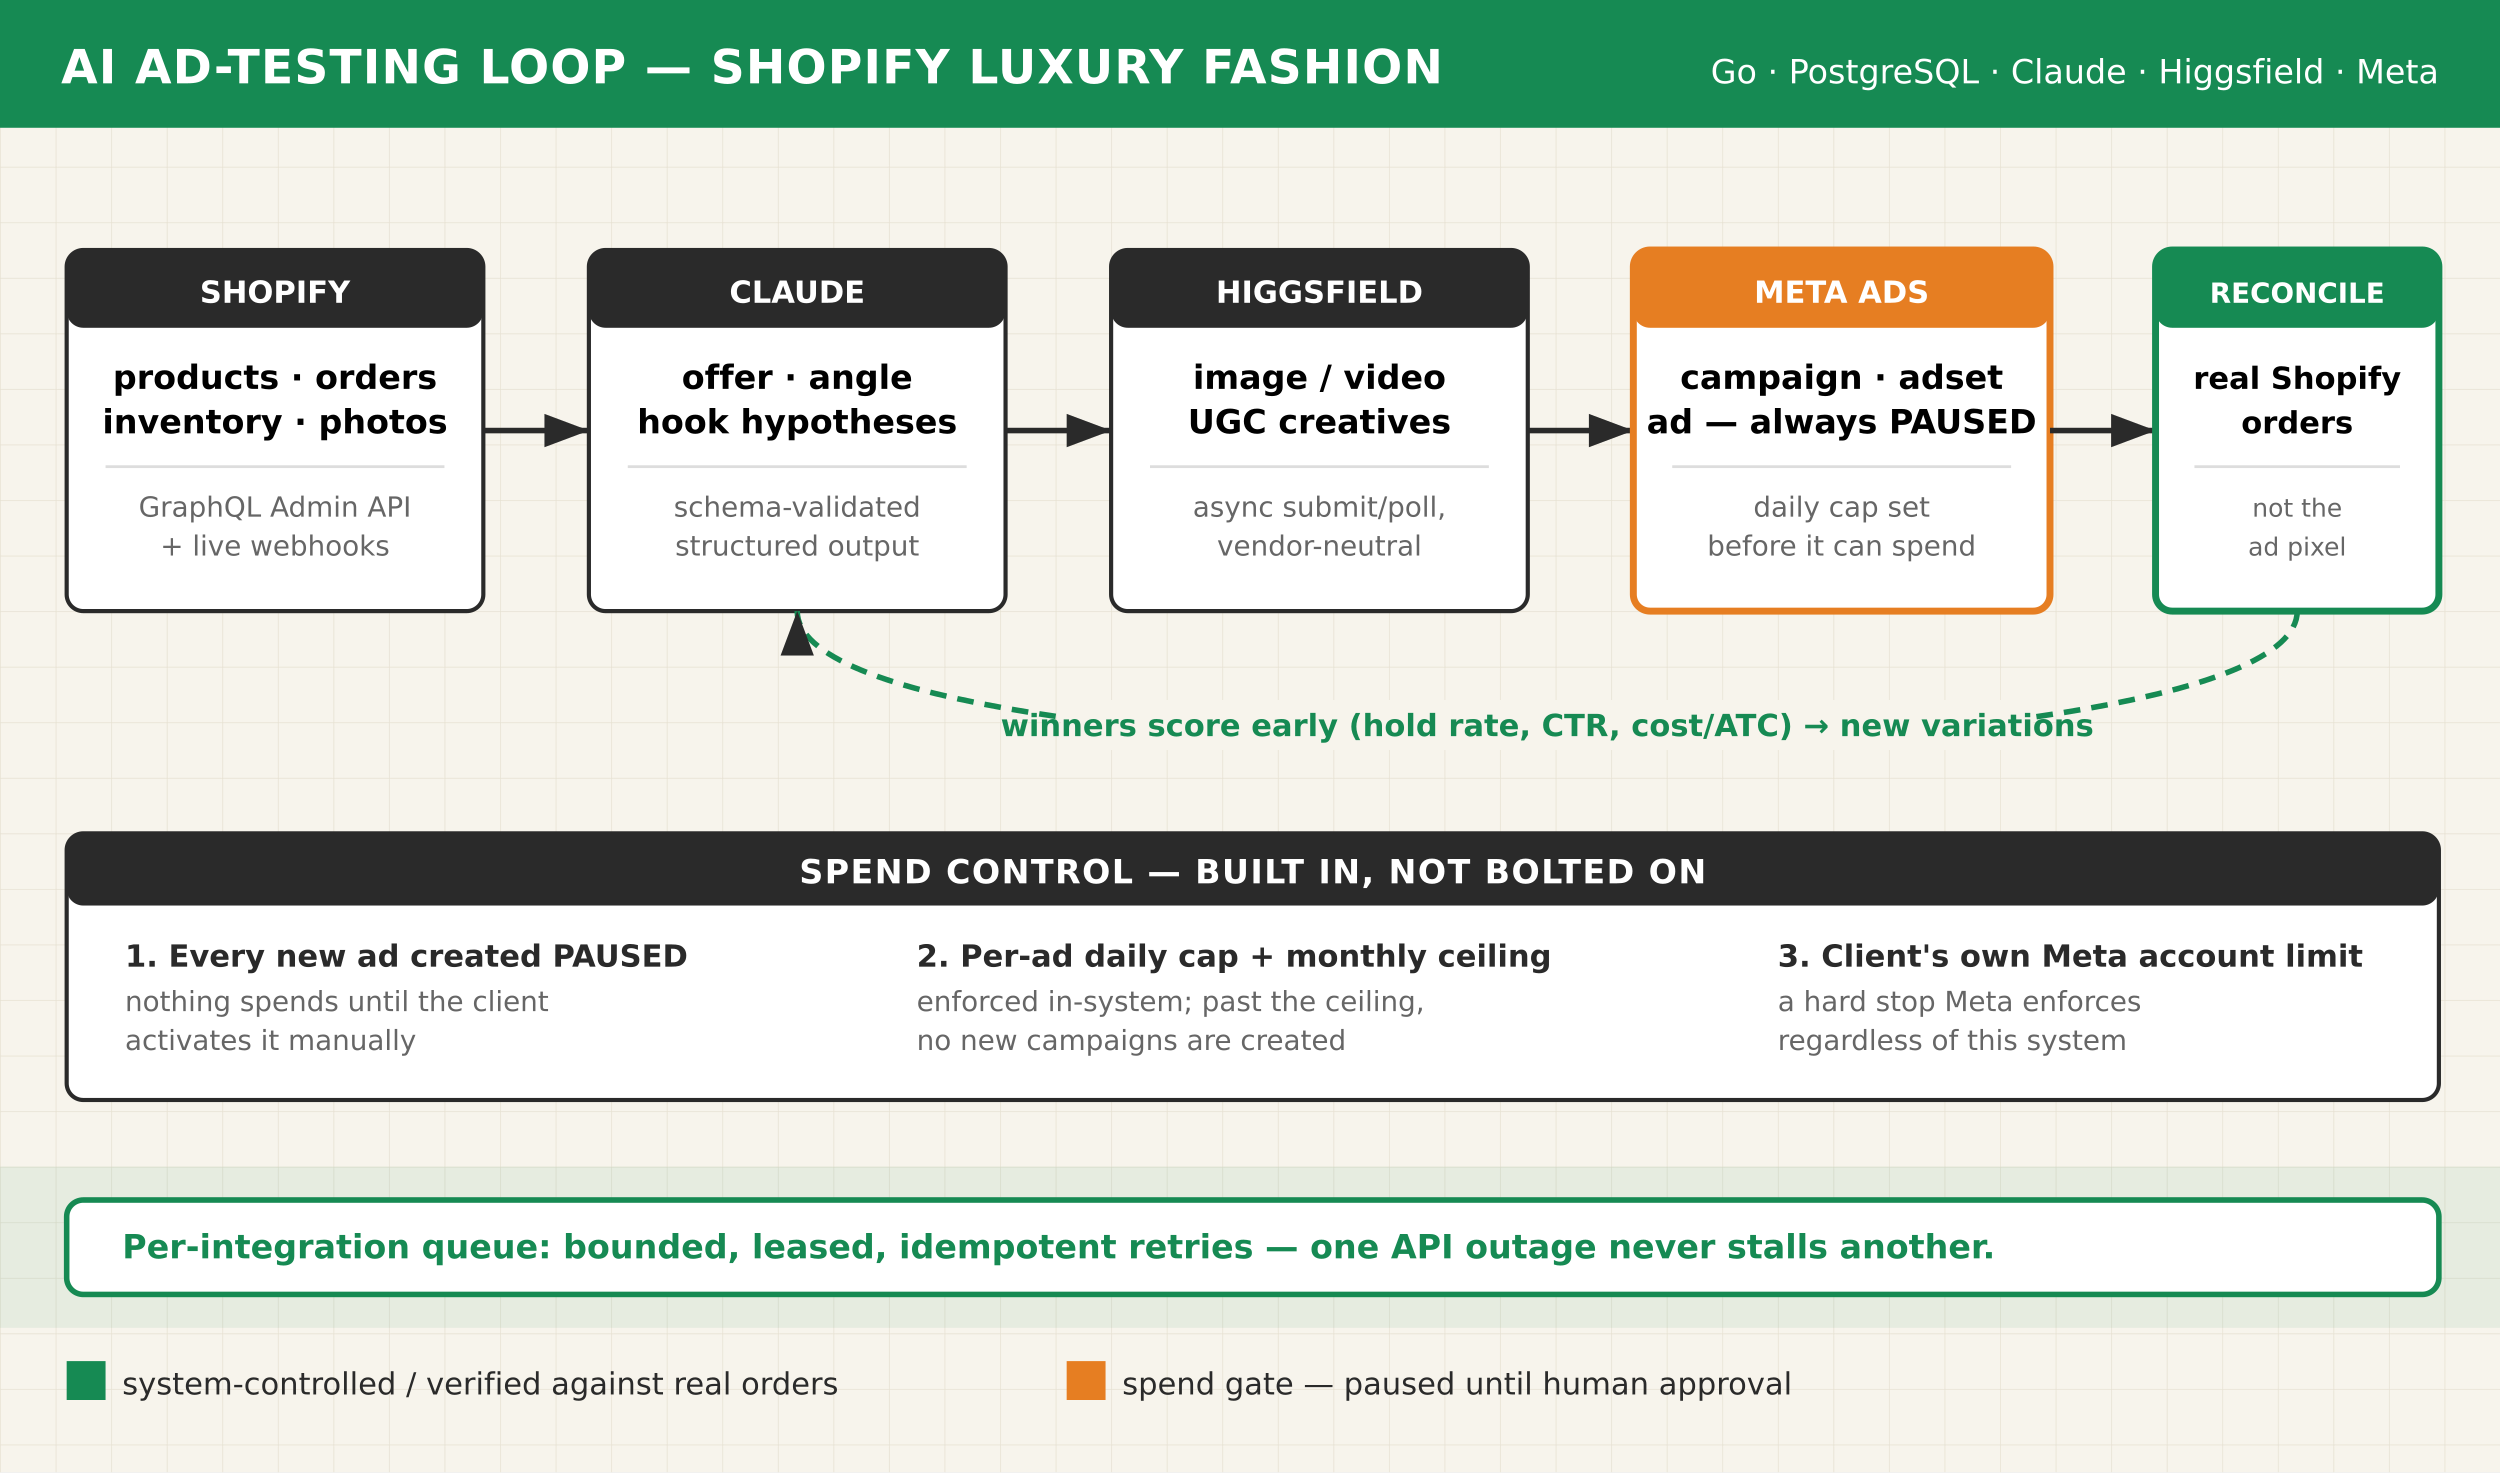
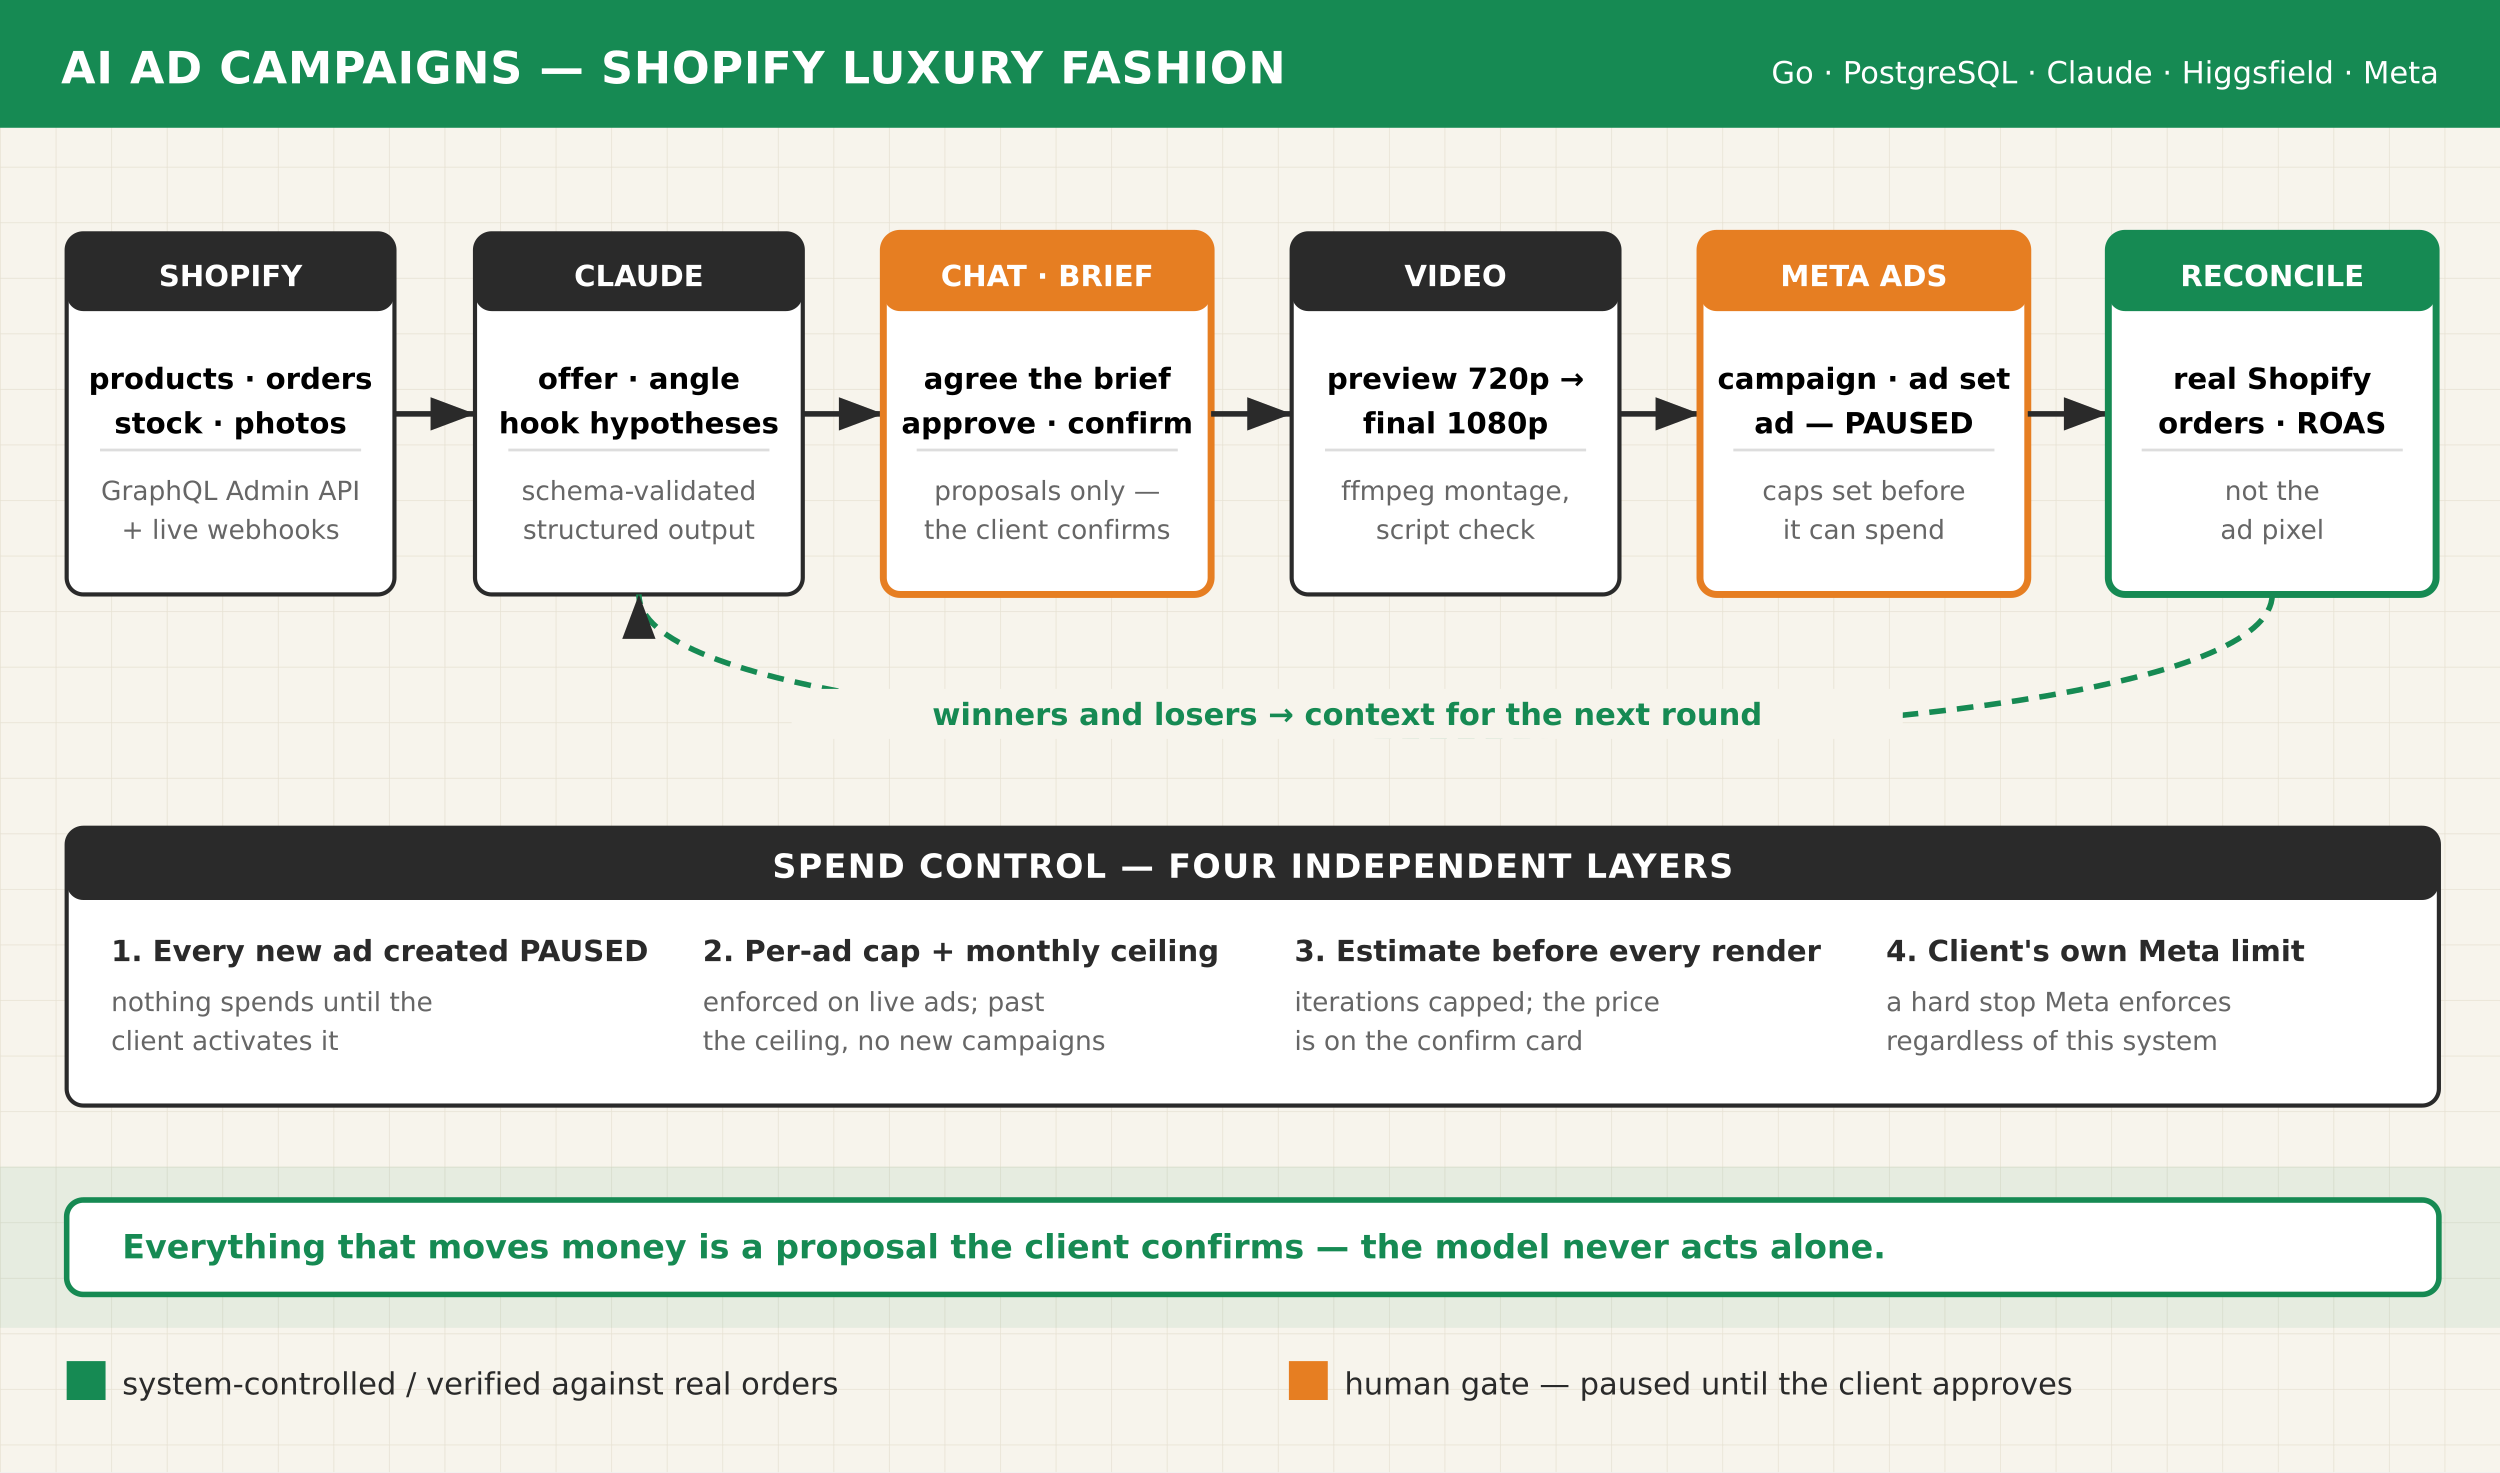
<svg xmlns="http://www.w3.org/2000/svg" viewBox="0 0 900 530" width="900" height="530" font-family="DejaVu Sans, Verdana, sans-serif">
  <rect width="900" height="530" fill="#F7F4EC" />
  <defs>
    <pattern id="grid" width="20" height="20" patternUnits="userSpaceOnUse">
      <path d="M 20 0 L 0 0 0 20" fill="none" stroke="#E6E1D2" stroke-width="0.5" />
    </pattern>
    <marker id="arrow" markerWidth="10" markerHeight="10" refX="8" refY="3" orient="auto">
      <path d="M0,0 L8,3 L0,6 Z" fill="#2A2A2A" />
    </marker>
  </defs>
  <rect width="900" height="530" fill="url(#grid)" />
  <rect x="0" y="0" width="900" height="46" fill="#168A53" />
-   <text x="22" y="30" fill="#FFFFFF" font-size="17" font-weight="700" letter-spacing="0.4">AI AD-TESTING LOOP — SHOPIFY LUXURY FASHION</text>
-   <text x="878" y="30" fill="#FFFFFF" font-size="12" text-anchor="end">Go · PostgreSQL · Claude · Higgsfield · Meta</text>
-   <g font-size="12">
-     <rect x="24" y="90" width="150" height="130" rx="6" fill="#FFFFFF" stroke="#2A2A2A" stroke-width="1.5" />
-     <rect x="24" y="90" width="150" height="28" rx="6" fill="#2A2A2A" />
-     <text x="99" y="109" text-anchor="middle" fill="#FFFFFF" font-weight="700" font-size="11">SHOPIFY</text>
-     <text x="99" y="140" text-anchor="middle" font-weight="700">products · orders</text>
-     <text x="99" y="156" text-anchor="middle" font-weight="700">inventory · photos</text>
-     <line x1="38" y1="168" x2="160" y2="168" stroke="#DDD" />
-     <text x="99" y="186" text-anchor="middle" fill="#666" font-size="10">GraphQL Admin API</text>
-     <text x="99" y="200" text-anchor="middle" fill="#666" font-size="10">+ live webhooks</text>
-     <line x1="174" y1="155" x2="212" y2="155" stroke="#2A2A2A" stroke-width="2" marker-end="url(#arrow)" />
-     <rect x="212" y="90" width="150" height="130" rx="6" fill="#FFFFFF" stroke="#2A2A2A" stroke-width="1.5" />
-     <rect x="212" y="90" width="150" height="28" rx="6" fill="#2A2A2A" />
-     <text x="287" y="109" text-anchor="middle" fill="#FFFFFF" font-weight="700" font-size="11">CLAUDE</text>
-     <text x="287" y="140" text-anchor="middle" font-weight="700">offer · angle</text>
-     <text x="287" y="156" text-anchor="middle" font-weight="700">hook hypotheses</text>
-     <line x1="226" y1="168" x2="348" y2="168" stroke="#DDD" />
-     <text x="287" y="186" text-anchor="middle" fill="#666" font-size="10">schema-validated</text>
-     <text x="287" y="200" text-anchor="middle" fill="#666" font-size="10">structured output</text>
-     <line x1="362" y1="155" x2="400" y2="155" stroke="#2A2A2A" stroke-width="2" marker-end="url(#arrow)" />
-     <rect x="400" y="90" width="150" height="130" rx="6" fill="#FFFFFF" stroke="#2A2A2A" stroke-width="1.5" />
-     <rect x="400" y="90" width="150" height="28" rx="6" fill="#2A2A2A" />
-     <text x="475" y="109" text-anchor="middle" fill="#FFFFFF" font-weight="700" font-size="11">HIGGSFIELD</text>
-     <text x="475" y="140" text-anchor="middle" font-weight="700">image / video</text>
-     <text x="475" y="156" text-anchor="middle" font-weight="700">UGC creatives</text>
-     <line x1="414" y1="168" x2="536" y2="168" stroke="#DDD" />
-     <text x="475" y="186" text-anchor="middle" fill="#666" font-size="10">async submit/poll,</text>
-     <text x="475" y="200" text-anchor="middle" fill="#666" font-size="10">vendor-neutral</text>
-     <line x1="550" y1="155" x2="588" y2="155" stroke="#2A2A2A" stroke-width="2" marker-end="url(#arrow)" />
-     <rect x="588" y="90" width="150" height="130" rx="6" fill="#FFFFFF" stroke="#E67E22" stroke-width="2.5" />
-     <rect x="588" y="90" width="150" height="28" rx="6" fill="#E67E22" />
-     <text x="663" y="109" text-anchor="middle" fill="#FFFFFF" font-weight="700" font-size="11">META ADS</text>
-     <text x="663" y="140" text-anchor="middle" font-weight="700">campaign · adset</text>
-     <text x="663" y="156" text-anchor="middle" font-weight="700">ad — always PAUSED</text>
-     <line x1="602" y1="168" x2="724" y2="168" stroke="#DDD" />
-     <text x="663" y="186" text-anchor="middle" fill="#666" font-size="10">daily cap set</text>
-     <text x="663" y="200" text-anchor="middle" fill="#666" font-size="10">before it can spend</text>
-     <line x1="738" y1="155" x2="776" y2="155" stroke="#2A2A2A" stroke-width="2" marker-end="url(#arrow)" />
-     <rect x="776" y="90" width="102" height="130" rx="6" fill="#FFFFFF" stroke="#168A53" stroke-width="2.5" />
-     <rect x="776" y="90" width="102" height="28" rx="6" fill="#168A53" />
-     <text x="827" y="109" text-anchor="middle" fill="#FFFFFF" font-weight="700" font-size="10">RECONCILE</text>
-     <text x="827" y="140" text-anchor="middle" font-weight="700" font-size="11">real Shopify</text>
-     <text x="827" y="156" text-anchor="middle" font-weight="700" font-size="11">orders</text>
-     <line x1="790" y1="168" x2="864" y2="168" stroke="#DDD" />
-     <text x="827" y="186" text-anchor="middle" fill="#666" font-size="9">not the</text>
-     <text x="827" y="200" text-anchor="middle" fill="#666" font-size="9">ad pixel</text>
+   <text x="22" y="30" fill="#FFFFFF" font-size="16" font-weight="700" letter-spacing="0.3">AI AD CAMPAIGNS — SHOPIFY LUXURY FASHION</text>
+   <text x="878" y="30" fill="#FFFFFF" font-size="11" text-anchor="end">Go · PostgreSQL · Claude · Higgsfield · Meta</text>
+   <g font-size="11">
+     <rect x="24" y="84" width="118" height="130" rx="6" fill="#FFFFFF" stroke="#2A2A2A" stroke-width="1.5" />
+     <rect x="24" y="84" width="118" height="28" rx="6" fill="#2A2A2A" />
+     <text x="83.0" y="103" text-anchor="middle" fill="#FFFFFF" font-weight="700" font-size="10.5">SHOPIFY</text>
+     <text x="83.0" y="140" text-anchor="middle" font-weight="700" font-size="10.5">products · orders</text>
+     <text x="83.0" y="156" text-anchor="middle" font-weight="700" font-size="10.5">stock · photos</text>
+     <line x1="36" y1="162" x2="130" y2="162" stroke="#DDD" />
+     <text x="83.0" y="180" text-anchor="middle" fill="#666" font-size="9.5">GraphQL Admin API</text>
+     <text x="83.0" y="194" text-anchor="middle" fill="#666" font-size="9.5">+ live webhooks</text>
+     <line x1="142" y1="149" x2="171" y2="149" stroke="#2A2A2A" stroke-width="2" marker-end="url(#arrow)" />
+     <rect x="171" y="84" width="118" height="130" rx="6" fill="#FFFFFF" stroke="#2A2A2A" stroke-width="1.5" />
+     <rect x="171" y="84" width="118" height="28" rx="6" fill="#2A2A2A" />
+     <text x="230.0" y="103" text-anchor="middle" fill="#FFFFFF" font-weight="700" font-size="10.5">CLAUDE</text>
+     <text x="230.0" y="140" text-anchor="middle" font-weight="700" font-size="10.5">offer · angle</text>
+     <text x="230.0" y="156" text-anchor="middle" font-weight="700" font-size="10.5">hook hypotheses</text>
+     <line x1="183" y1="162" x2="277" y2="162" stroke="#DDD" />
+     <text x="230.0" y="180" text-anchor="middle" fill="#666" font-size="9.5">schema-validated</text>
+     <text x="230.0" y="194" text-anchor="middle" fill="#666" font-size="9.5">structured output</text>
+     <line x1="289" y1="149" x2="318" y2="149" stroke="#2A2A2A" stroke-width="2" marker-end="url(#arrow)" />
+     <rect x="318" y="84" width="118" height="130" rx="6" fill="#FFFFFF" stroke="#E67E22" stroke-width="2.5" />
+     <rect x="318" y="84" width="118" height="28" rx="6" fill="#E67E22" />
+     <text x="377.0" y="103" text-anchor="middle" fill="#FFFFFF" font-weight="700" font-size="10.5">CHAT · BRIEF</text>
+     <text x="377.0" y="140" text-anchor="middle" font-weight="700" font-size="10.5">agree the brief</text>
+     <text x="377.0" y="156" text-anchor="middle" font-weight="700" font-size="10.5">approve · confirm</text>
+     <line x1="330" y1="162" x2="424" y2="162" stroke="#DDD" />
+     <text x="377.0" y="180" text-anchor="middle" fill="#666" font-size="9.5">proposals only —</text>
+     <text x="377.0" y="194" text-anchor="middle" fill="#666" font-size="9.5">the client confirms</text>
+     <line x1="436" y1="149" x2="465" y2="149" stroke="#2A2A2A" stroke-width="2" marker-end="url(#arrow)" />
+     <rect x="465" y="84" width="118" height="130" rx="6" fill="#FFFFFF" stroke="#2A2A2A" stroke-width="1.5" />
+     <rect x="465" y="84" width="118" height="28" rx="6" fill="#2A2A2A" />
+     <text x="524.0" y="103" text-anchor="middle" fill="#FFFFFF" font-weight="700" font-size="10.5">VIDEO</text>
+     <text x="524.0" y="140" text-anchor="middle" font-weight="700" font-size="10.5">preview 720p →</text>
+     <text x="524.0" y="156" text-anchor="middle" font-weight="700" font-size="10.5">final 1080p</text>
+     <line x1="477" y1="162" x2="571" y2="162" stroke="#DDD" />
+     <text x="524.0" y="180" text-anchor="middle" fill="#666" font-size="9.5">ffmpeg montage,</text>
+     <text x="524.0" y="194" text-anchor="middle" fill="#666" font-size="9.5">script check</text>
+     <line x1="583" y1="149" x2="612" y2="149" stroke="#2A2A2A" stroke-width="2" marker-end="url(#arrow)" />
+     <rect x="612" y="84" width="118" height="130" rx="6" fill="#FFFFFF" stroke="#E67E22" stroke-width="2.5" />
+     <rect x="612" y="84" width="118" height="28" rx="6" fill="#E67E22" />
+     <text x="671.0" y="103" text-anchor="middle" fill="#FFFFFF" font-weight="700" font-size="10.5">META ADS</text>
+     <text x="671.0" y="140" text-anchor="middle" font-weight="700" font-size="10.5">campaign · ad set</text>
+     <text x="671.0" y="156" text-anchor="middle" font-weight="700" font-size="10.5">ad — PAUSED</text>
+     <line x1="624" y1="162" x2="718" y2="162" stroke="#DDD" />
+     <text x="671.0" y="180" text-anchor="middle" fill="#666" font-size="9.5">caps set before</text>
+     <text x="671.0" y="194" text-anchor="middle" fill="#666" font-size="9.5">it can spend</text>
+     <line x1="730" y1="149" x2="759" y2="149" stroke="#2A2A2A" stroke-width="2" marker-end="url(#arrow)" />
+     <rect x="759" y="84" width="118" height="130" rx="6" fill="#FFFFFF" stroke="#168A53" stroke-width="2.5" />
+     <rect x="759" y="84" width="118" height="28" rx="6" fill="#168A53" />
+     <text x="818.0" y="103" text-anchor="middle" fill="#FFFFFF" font-weight="700" font-size="10.5">RECONCILE</text>
+     <text x="818.0" y="140" text-anchor="middle" font-weight="700" font-size="10.5">real Shopify</text>
+     <text x="818.0" y="156" text-anchor="middle" font-weight="700" font-size="10.5">orders · ROAS</text>
+     <line x1="771" y1="162" x2="865" y2="162" stroke="#DDD" />
+     <text x="818.0" y="180" text-anchor="middle" fill="#666" font-size="9.5">not the</text>
+     <text x="818.0" y="194" text-anchor="middle" fill="#666" font-size="9.5">ad pixel</text>
  </g>
-   <path d="M 827 220 C 827 285, 287 285, 287 220" fill="none" stroke="#168A53" stroke-width="2" stroke-dasharray="6,4" marker-end="url(#arrow)" />
-   <rect x="382" y="252" width="350" height="18" fill="#F7F4EC" />
-   <text x="557" y="265" text-anchor="middle" font-size="11" fill="#168A53" font-weight="700">winners score early (hold rate, CTR, cost/ATC) → new variations</text>
+   <path d="M 818.0 214 C 818.0 282, 230.0 282, 230.0 214" fill="none" stroke="#168A53" stroke-width="2" stroke-dasharray="6,4" marker-end="url(#arrow)" />
+   <rect x="285" y="248" width="400" height="18" fill="#F7F4EC" />
+   <text x="485" y="261" text-anchor="middle" font-size="11" fill="#168A53" font-weight="700">winners and losers → context for the next round</text>
  <g>
-     <rect x="24" y="300" width="854" height="96" rx="6" fill="#FFFFFF" stroke="#2A2A2A" stroke-width="1.5" />
-     <rect x="24" y="300" width="854" height="26" rx="6" fill="#2A2A2A" />
-     <text x="451" y="318" text-anchor="middle" fill="#FFFFFF" font-size="12" font-weight="700" letter-spacing="0.5">SPEND CONTROL — BUILT IN, NOT BOLTED ON</text>
-     <text x="45" y="348" font-size="11" fill="#2A2A2A" font-weight="700">1. Every new ad created PAUSED</text>
-     <text x="45" y="364" font-size="10" fill="#666">nothing spends until the client</text>
-     <text x="45" y="378" font-size="10" fill="#666">activates it manually</text>
-     <text x="330" y="348" font-size="11" fill="#2A2A2A" font-weight="700">2. Per-ad daily cap + monthly ceiling</text>
-     <text x="330" y="364" font-size="10" fill="#666">enforced in-system; past the ceiling,</text>
-     <text x="330" y="378" font-size="10" fill="#666">no new campaigns are created</text>
-     <text x="640" y="348" font-size="11" fill="#2A2A2A" font-weight="700">3. Client's own Meta account limit</text>
-     <text x="640" y="364" font-size="10" fill="#666">a hard stop Meta enforces</text>
-     <text x="640" y="378" font-size="10" fill="#666">regardless of this system</text>
+     <rect x="24" y="298" width="854" height="100" rx="6" fill="#FFFFFF" stroke="#2A2A2A" stroke-width="1.5" />
+     <rect x="24" y="298" width="854" height="26" rx="6" fill="#2A2A2A" />
+     <text x="451" y="316" text-anchor="middle" fill="#FFFFFF" font-size="12" font-weight="700" letter-spacing="0.5">SPEND CONTROL — FOUR INDEPENDENT LAYERS</text>
+     <text x="40" y="346" font-size="10.5" fill="#2A2A2A" font-weight="700">1. Every new ad created PAUSED</text>
+     <text x="40" y="364" font-size="9.5" fill="#666">nothing spends until the</text>
+     <text x="40" y="378" font-size="9.5" fill="#666">client activates it</text>
+     <text x="253" y="346" font-size="10.5" fill="#2A2A2A" font-weight="700">2. Per-ad cap + monthly ceiling</text>
+     <text x="253" y="364" font-size="9.5" fill="#666">enforced on live ads; past</text>
+     <text x="253" y="378" font-size="9.5" fill="#666">the ceiling, no new campaigns</text>
+     <text x="466" y="346" font-size="10.5" fill="#2A2A2A" font-weight="700">3. Estimate before every render</text>
+     <text x="466" y="364" font-size="9.5" fill="#666">iterations capped; the price</text>
+     <text x="466" y="378" font-size="9.5" fill="#666">is on the confirm card</text>
+     <text x="679" y="346" font-size="10.5" fill="#2A2A2A" font-weight="700">4. Client's own Meta limit</text>
+     <text x="679" y="364" font-size="9.5" fill="#666">a hard stop Meta enforces</text>
+     <text x="679" y="378" font-size="9.5" fill="#666">regardless of this system</text>
  </g>
  <g>
    <rect x="0" y="420" width="900" height="58" fill="#168A53" opacity="0.08" />
    <rect x="24" y="432" width="854" height="34" rx="6" fill="#FFFFFF" stroke="#168A53" stroke-width="2" />
-     <text x="44" y="453" font-size="12" fill="#168A53" font-weight="700">Per-integration queue: bounded, leased, idempotent retries — one API outage never stalls another.</text>
+     <text x="44" y="453" font-size="12" fill="#168A53" font-weight="700">Everything that moves money is a proposal the client confirms — the model never acts alone.</text>
  </g>
  <g transform="translate(24, 490)">
    <rect x="0" y="0" width="14" height="14" fill="#168A53" />
    <text x="20" y="12" font-size="11" fill="#2A2A2A">system-controlled / verified against real orders</text>
-     <rect x="360" y="0" width="14" height="14" fill="#E67E22" />
-     <text x="380" y="12" font-size="11" fill="#2A2A2A">spend gate — paused until human approval</text>
+     <rect x="440" y="0" width="14" height="14" fill="#E67E22" />
+     <text x="460" y="12" font-size="11" fill="#2A2A2A">human gate — paused until the client approves</text>
  </g>
</svg>
